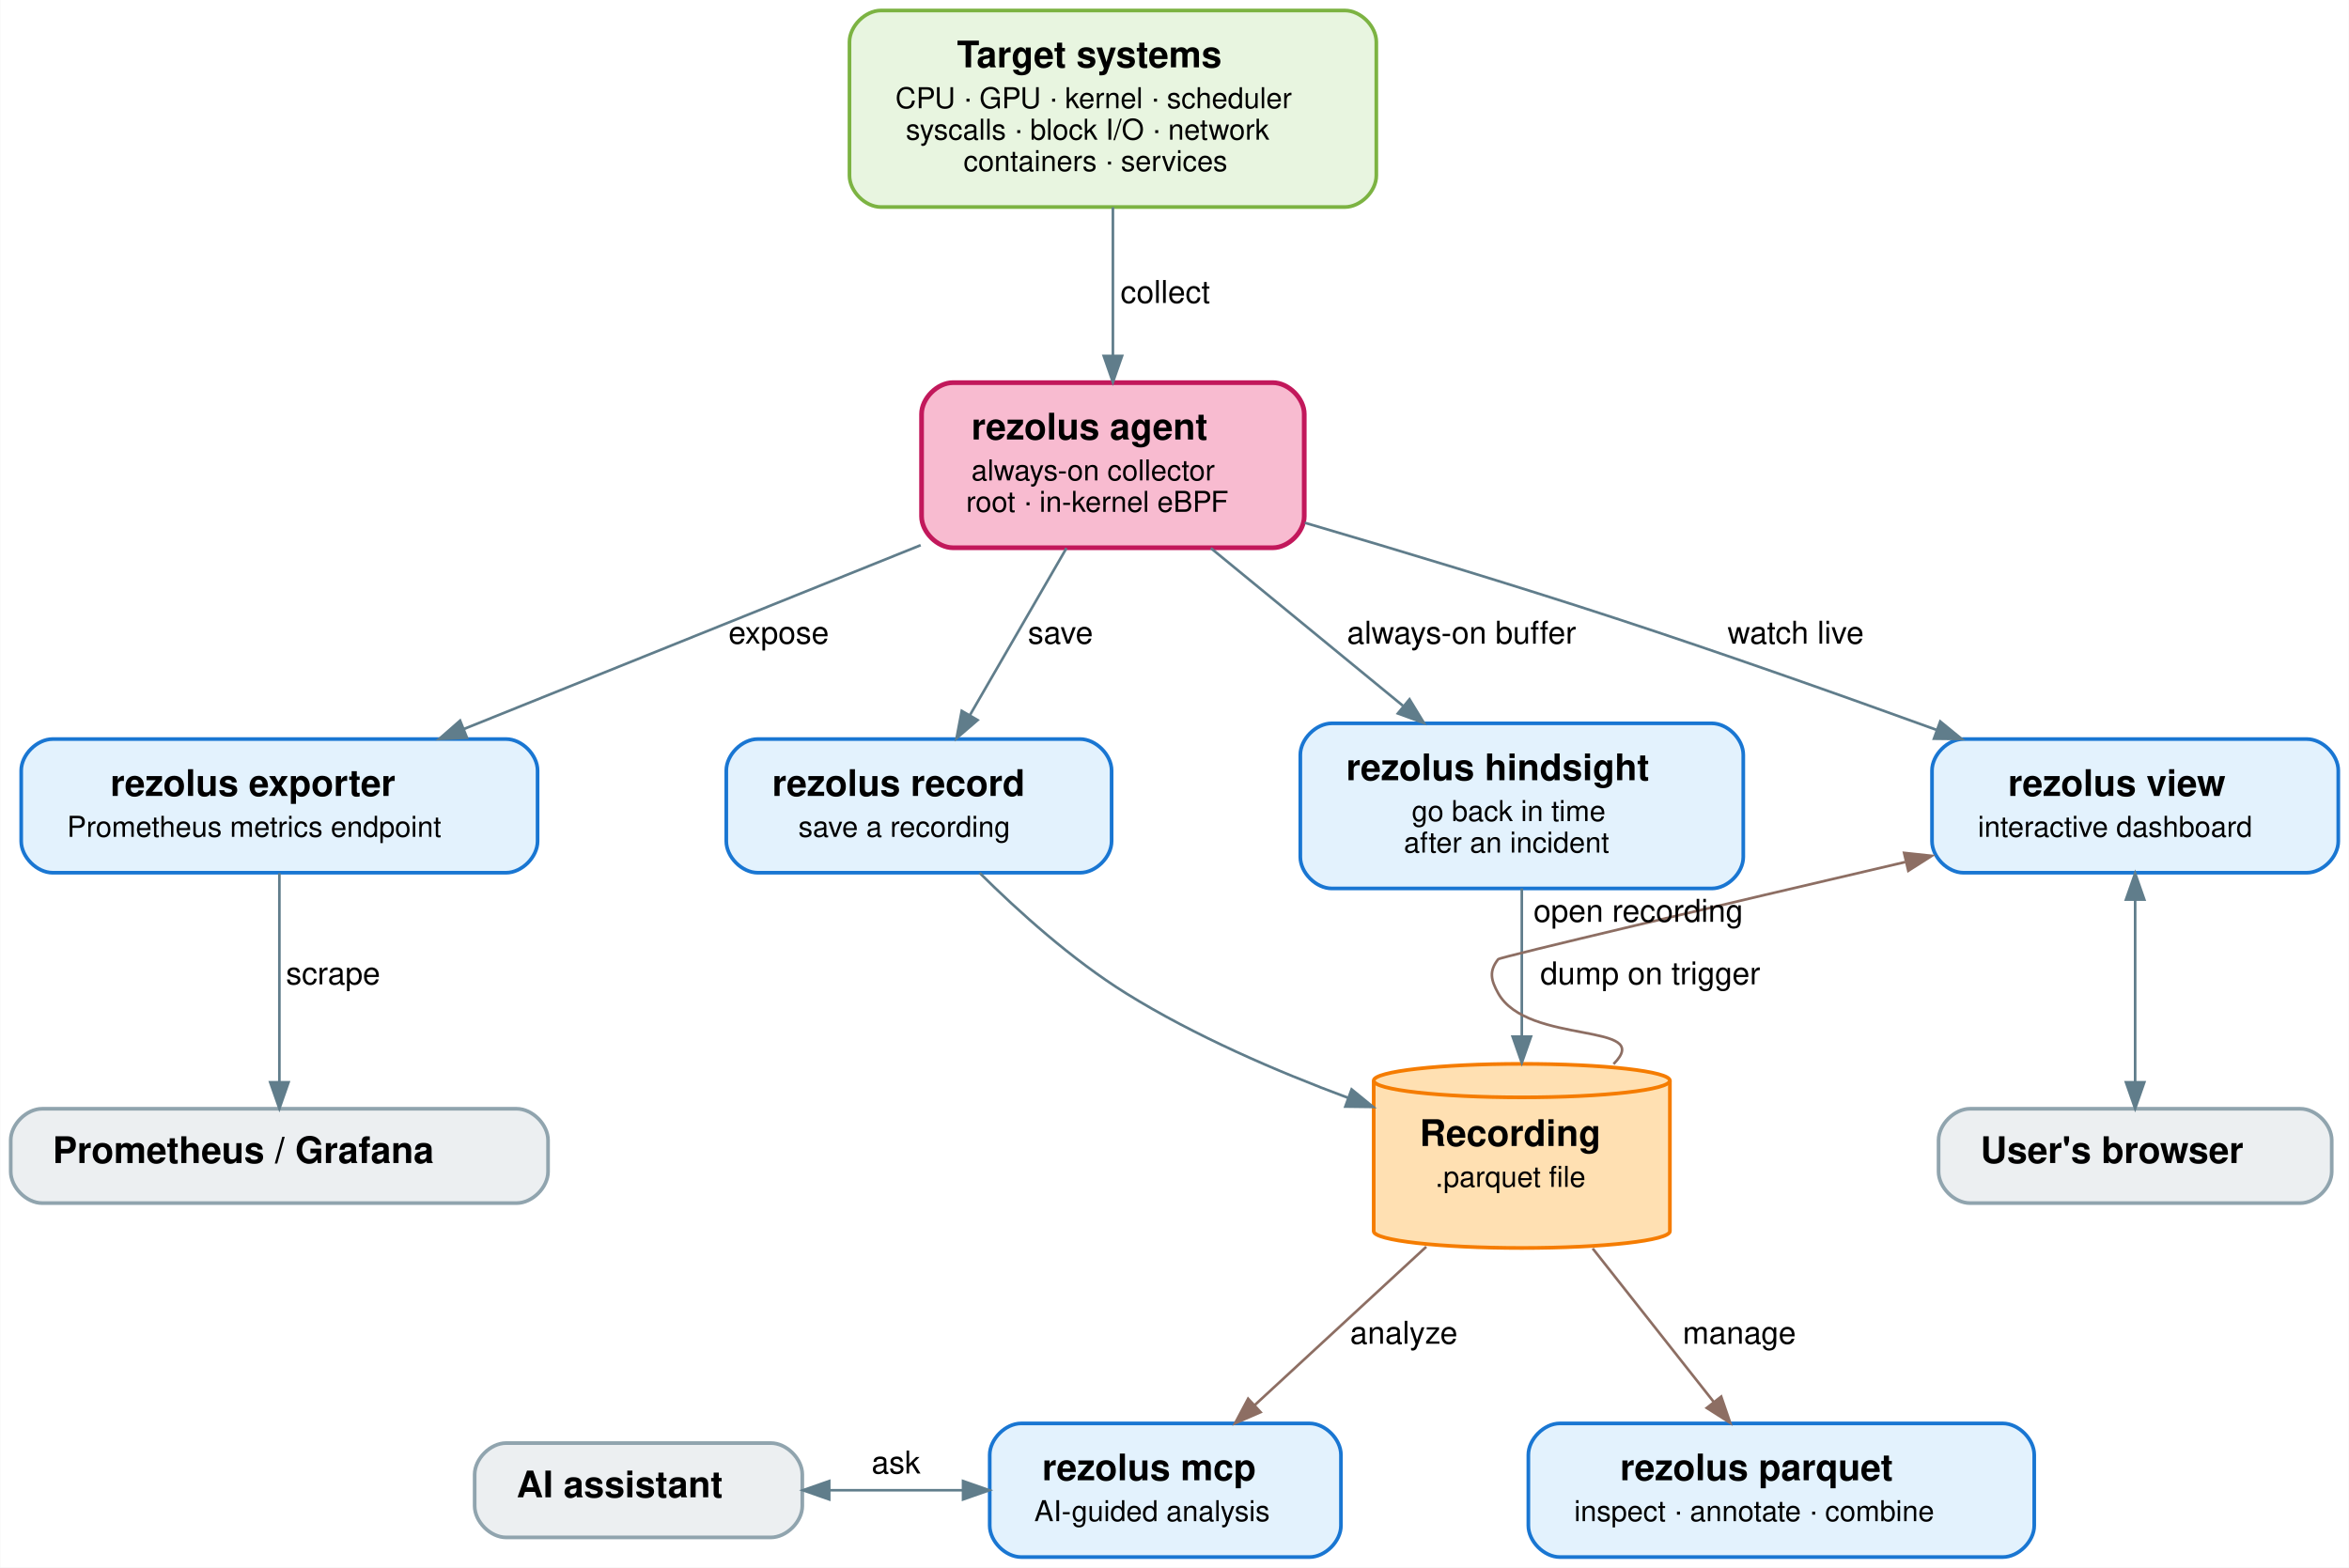
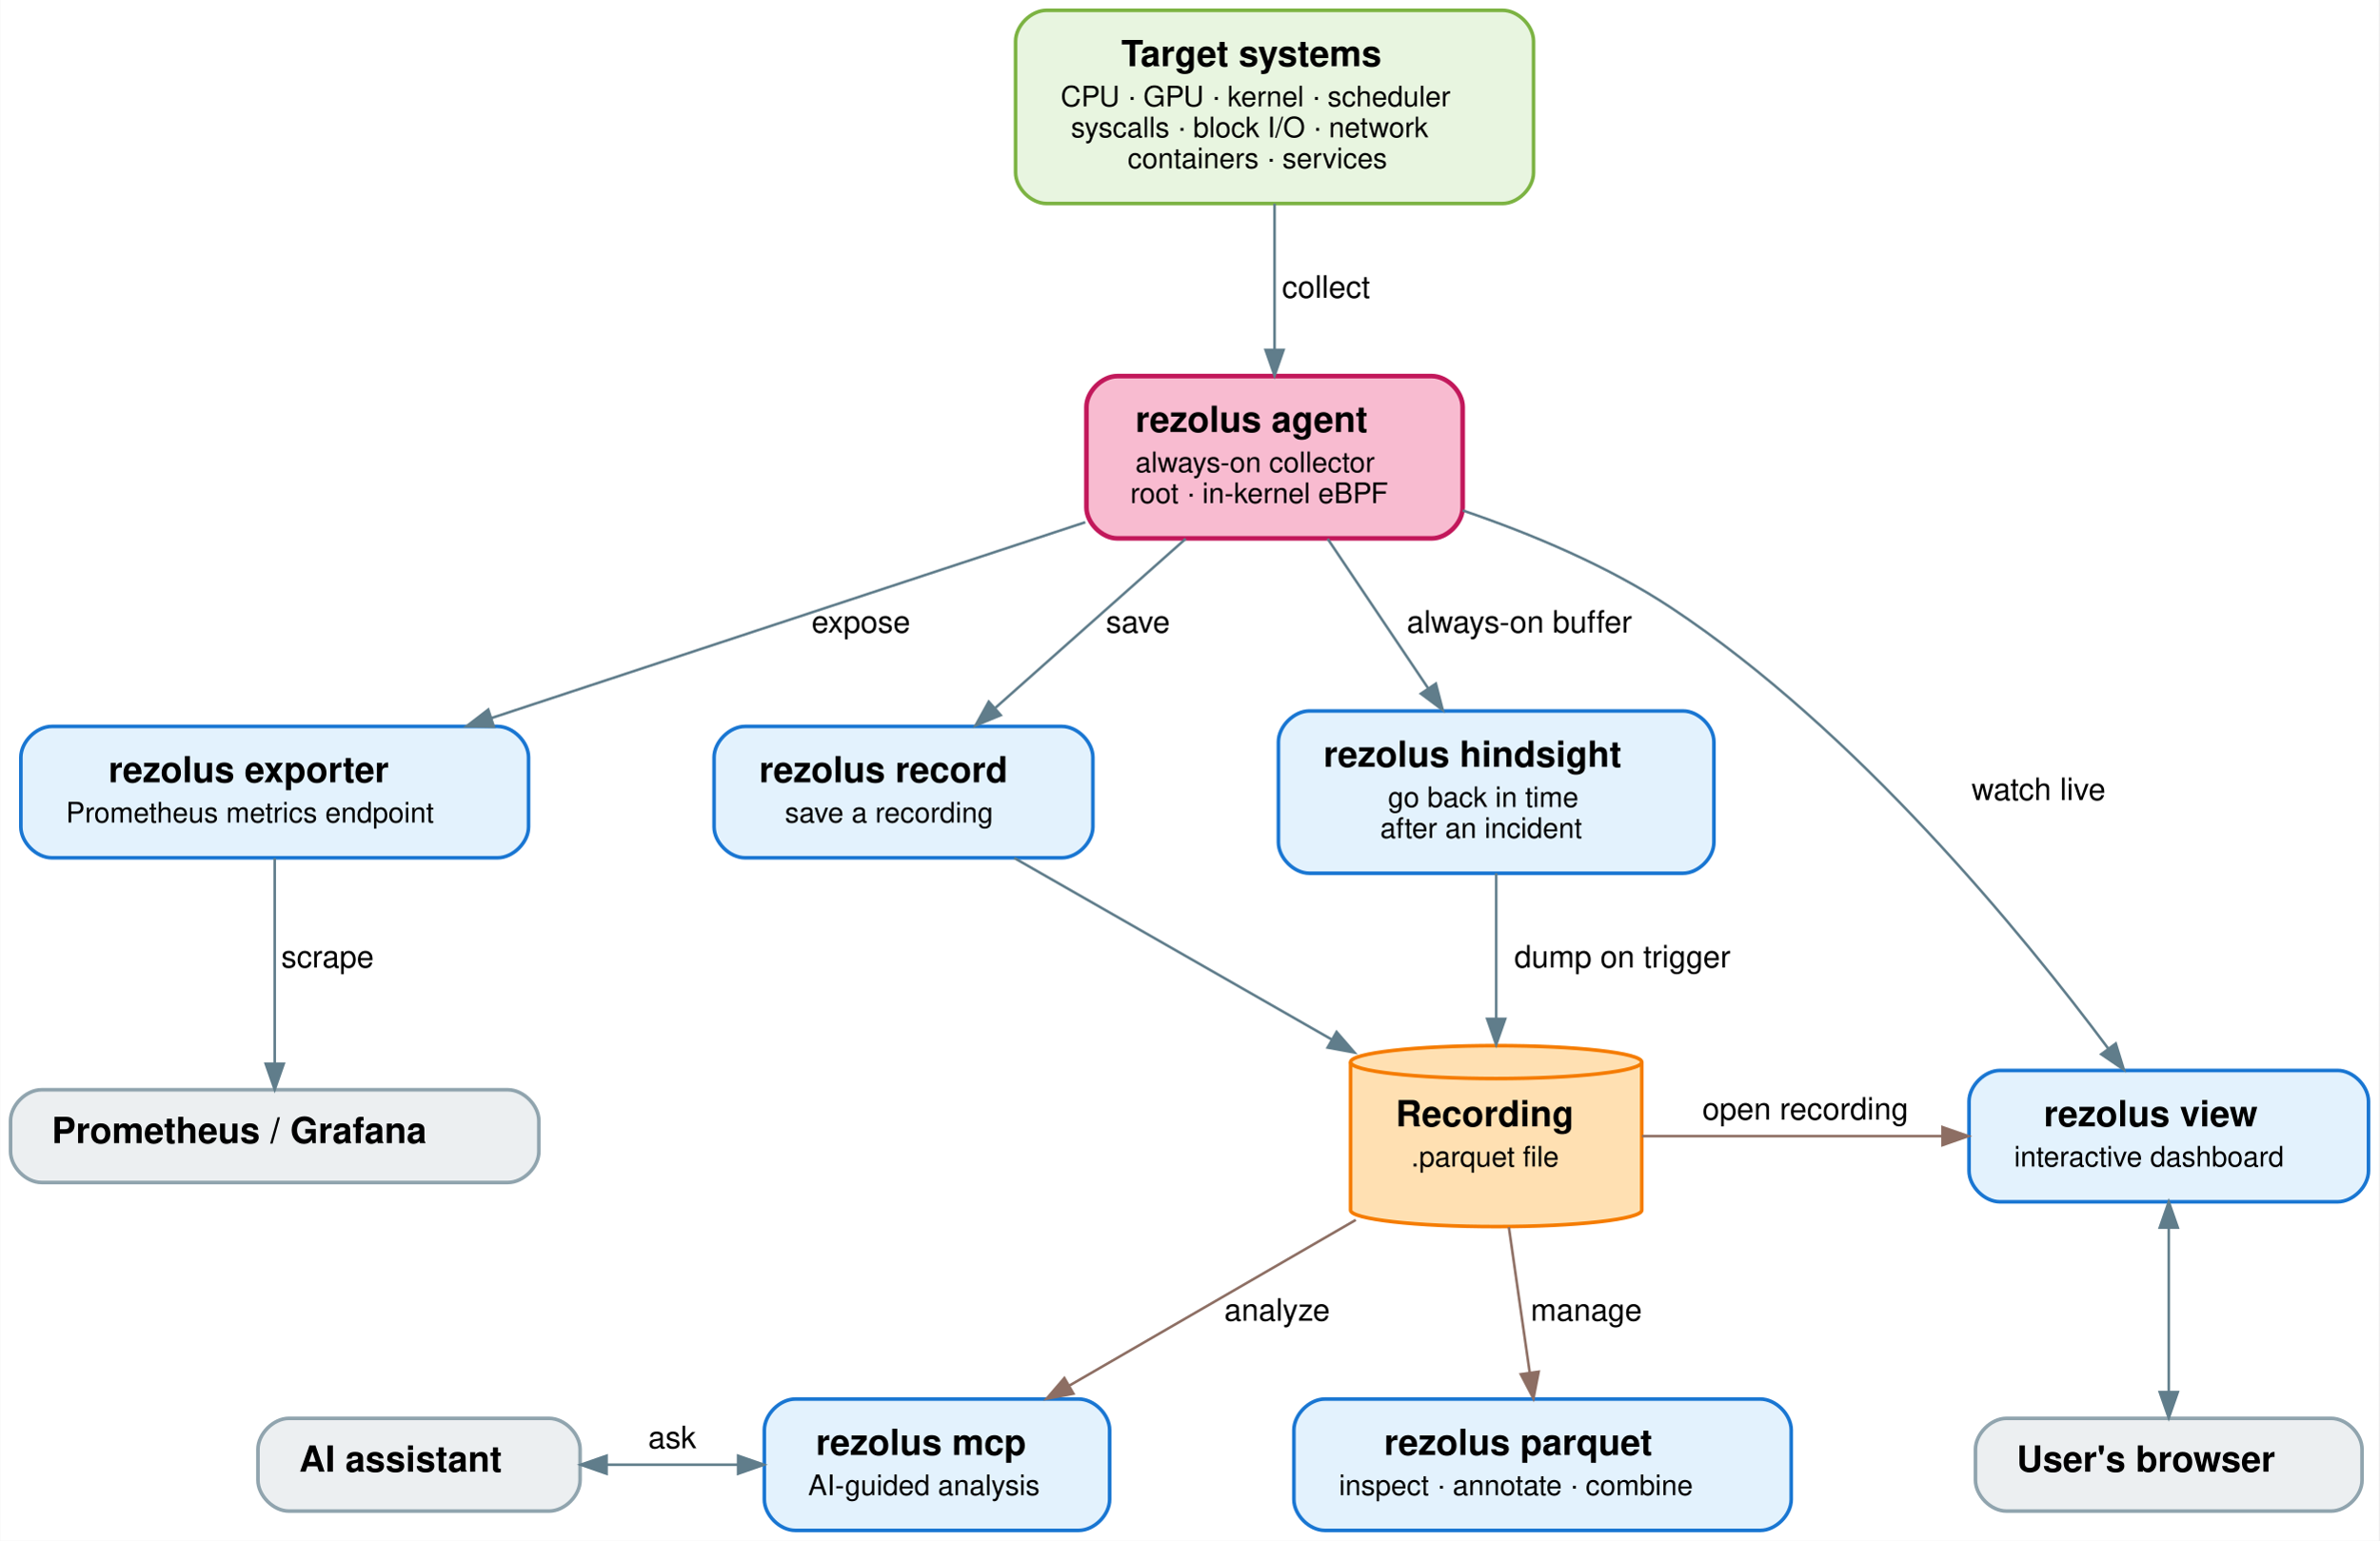
- <svg xmlns="http://www.w3.org/2000/svg" width="896pt" height="598pt" viewBox="0.00 0.00 896.00 598.12">
+ <svg xmlns="http://www.w3.org/2000/svg" width="923pt" height="598pt" viewBox="0.00 0.00 923.00 598.12">
  <g id="graph0" class="graph" transform="scale(1 1) rotate(0) translate(4 594.12)">
-     <polygon fill="white" stroke="transparent" points="-4,4 -4,-594.12 892,-594.12 892,4 -4,4" />
+     <polygon fill="white" stroke="transparent" points="-4,4 -4,-594.12 919,-594.12 919,4 -4,4" />
    <g id="node1" class="node">
-       <path fill="#e8f5e0" stroke="#7cb342" stroke-width="1.4" d="M509,-590.12C509,-590.12 332,-590.12 332,-590.12 326,-590.12 320,-584.12 320,-578.12 320,-578.12 320,-527.12 320,-527.12 320,-521.12 326,-515.12 332,-515.12 332,-515.12 509,-515.12 509,-515.12 515,-515.12 521,-521.12 521,-527.12 521,-527.12 521,-578.12 521,-578.12 521,-584.12 515,-590.12 509,-590.12" />
-       <text text-anchor="start" x="361" y="-568.42" font-family="Helvetica,sans-Serif" font-weight="bold" font-size="14.00">Target systems</text>
-       <text text-anchor="start" x="337.5" y="-552.83" font-family="Helvetica,sans-Serif" font-size="11.00">CPU · GPU · kernel · scheduler</text>
-       <text text-anchor="start" x="341.5" y="-540.83" font-family="Helvetica,sans-Serif" font-size="11.00">syscalls · block I/O · network</text>
-       <text text-anchor="start" x="363.5" y="-528.83" font-family="Helvetica,sans-Serif" font-size="11.00">containers · services</text>
+       <path fill="#e8f5e0" stroke="#7cb342" stroke-width="1.4" d="M579,-590.12C579,-590.12 402,-590.12 402,-590.12 396,-590.12 390,-584.12 390,-578.12 390,-578.12 390,-527.12 390,-527.12 390,-521.12 396,-515.12 402,-515.12 402,-515.12 579,-515.12 579,-515.12 585,-515.12 591,-521.12 591,-527.12 591,-527.12 591,-578.12 591,-578.12 591,-584.12 585,-590.12 579,-590.12" />
+       <text text-anchor="start" x="431" y="-568.42" font-family="Helvetica,sans-Serif" font-weight="bold" font-size="14.00">Target systems</text>
+       <text text-anchor="start" x="407.5" y="-552.83" font-family="Helvetica,sans-Serif" font-size="11.00">CPU · GPU · kernel · scheduler</text>
+       <text text-anchor="start" x="411.5" y="-540.83" font-family="Helvetica,sans-Serif" font-size="11.00">syscalls · block I/O · network</text>
+       <text text-anchor="start" x="433.5" y="-528.83" font-family="Helvetica,sans-Serif" font-size="11.00">containers · services</text>
    </g>
    <g id="node2" class="node">
-       <path fill="#f8bbd0" stroke="#c2185b" stroke-width="1.8" d="M481.5,-448.12C481.5,-448.12 359.5,-448.12 359.5,-448.12 353.5,-448.12 347.5,-442.12 347.5,-436.12 347.5,-436.12 347.5,-397.12 347.5,-397.12 347.5,-391.12 353.5,-385.12 359.5,-385.12 359.5,-385.12 481.5,-385.12 481.5,-385.12 487.5,-385.12 493.5,-391.12 493.5,-397.12 493.5,-397.12 493.5,-436.12 493.5,-436.12 493.5,-442.12 487.5,-448.12 481.5,-448.12" />
-       <text text-anchor="start" x="366.5" y="-426.43" font-family="Helvetica,sans-Serif" font-weight="bold" font-size="14.00">rezolus agent</text>
-       <text text-anchor="start" x="366.5" y="-410.82" font-family="Helvetica,sans-Serif" font-size="11.00">always-on collector</text>
-       <text text-anchor="start" x="364.5" y="-398.82" font-family="Helvetica,sans-Serif" font-size="11.00">root · in-kernel eBPF</text>
+       <path fill="#f8bbd0" stroke="#c2185b" stroke-width="1.8" d="M551.5,-448.12C551.5,-448.12 429.5,-448.12 429.5,-448.12 423.5,-448.12 417.5,-442.12 417.5,-436.12 417.5,-436.12 417.5,-397.12 417.5,-397.12 417.5,-391.12 423.5,-385.12 429.5,-385.12 429.5,-385.12 551.5,-385.12 551.5,-385.12 557.5,-385.12 563.5,-391.12 563.5,-397.12 563.5,-397.12 563.5,-436.12 563.5,-436.12 563.5,-442.12 557.5,-448.12 551.5,-448.12" />
+       <text text-anchor="start" x="436.5" y="-426.43" font-family="Helvetica,sans-Serif" font-weight="bold" font-size="14.00">rezolus agent</text>
+       <text text-anchor="start" x="436.5" y="-410.82" font-family="Helvetica,sans-Serif" font-size="11.00">always-on collector</text>
+       <text text-anchor="start" x="434.5" y="-398.82" font-family="Helvetica,sans-Serif" font-size="11.00">root · in-kernel eBPF</text>
    </g>
    <g id="edge8" class="edge">
-       <path fill="none" stroke="#607d8b" d="M420.5,-515.01C420.5,-497.52 420.5,-476.52 420.5,-458.51" />
-       <polygon fill="#607d8b" stroke="#607d8b" points="424,-458.3 420.5,-448.3 417,-458.3 424,-458.3" />
-       <text text-anchor="middle" x="440.5" y="-478.52" font-family="Helvetica,sans-Serif" font-size="12.00">collect</text>
+       <path fill="none" stroke="#607d8b" d="M490.5,-515.01C490.5,-497.52 490.5,-476.52 490.5,-458.51" />
+       <polygon fill="#607d8b" stroke="#607d8b" points="494,-458.3 490.5,-448.3 487,-458.3 494,-458.3" />
+       <text text-anchor="middle" x="510.5" y="-478.52" font-family="Helvetica,sans-Serif" font-size="12.00">collect</text>
    </g>
    <g id="node3" class="node">
      <path fill="#e3f2fd" stroke="#1976d2" stroke-width="1.4" d="M189,-312.12C189,-312.12 16,-312.12 16,-312.12 10,-312.12 4,-306.12 4,-300.12 4,-300.12 4,-273.12 4,-273.12 4,-267.12 10,-261.12 16,-261.12 16,-261.12 189,-261.12 189,-261.12 195,-261.12 201,-267.12 201,-273.12 201,-273.12 201,-300.12 201,-300.12 201,-306.12 195,-312.12 189,-312.12" />
      <text text-anchor="start" x="38" y="-290.43" font-family="Helvetica,sans-Serif" font-weight="bold" font-size="14.00">rezolus exporter</text>
      <text text-anchor="start" x="21.5" y="-274.82" font-family="Helvetica,sans-Serif" font-size="11.00">Prometheus metrics endpoint</text>
    </g>
    <g id="edge9" class="edge">
-       <path fill="none" stroke="#607d8b" d="M347.15,-386.1C294.74,-365 224.64,-336.79 172.91,-315.97" />
-       <polygon fill="#607d8b" stroke="#607d8b" points="174.06,-312.65 163.47,-312.17 171.44,-319.15 174.06,-312.65" />
-       <text text-anchor="middle" x="293" y="-348.52" font-family="Helvetica,sans-Serif" font-size="12.00">expose</text>
+       <path fill="none" stroke="#607d8b" d="M417.06,-391.4C351.39,-369.73 255.17,-337.99 186.46,-315.32" />
+       <polygon fill="#607d8b" stroke="#607d8b" points="187.55,-312 176.96,-312.19 185.36,-318.64 187.55,-312" />
+       <text text-anchor="middle" x="330" y="-348.52" font-family="Helvetica,sans-Serif" font-size="12.00">expose</text>
    </g>
    <g id="node4" class="node">
-       <path fill="#e3f2fd" stroke="#1976d2" stroke-width="1.4" d="M876,-312.12C876,-312.12 745,-312.12 745,-312.12 739,-312.12 733,-306.12 733,-300.12 733,-300.12 733,-273.12 733,-273.12 733,-267.12 739,-261.12 745,-261.12 745,-261.12 876,-261.12 876,-261.12 882,-261.12 888,-267.12 888,-273.12 888,-273.12 888,-300.12 888,-300.12 888,-306.12 882,-312.12 876,-312.12" />
-       <text text-anchor="start" x="762" y="-290.43" font-family="Helvetica,sans-Serif" font-weight="bold" font-size="14.00">rezolus view</text>
-       <text text-anchor="start" x="750.5" y="-274.82" font-family="Helvetica,sans-Serif" font-size="11.00">interactive dashboard</text>
+       <path fill="#e3f2fd" stroke="#1976d2" stroke-width="1.4" d="M903,-178.56C903,-178.56 772,-178.56 772,-178.56 766,-178.56 760,-172.56 760,-166.56 760,-166.56 760,-139.56 760,-139.56 760,-133.56 766,-127.56 772,-127.56 772,-127.56 903,-127.56 903,-127.56 909,-127.56 915,-133.56 915,-139.56 915,-139.56 915,-166.56 915,-166.56 915,-172.56 909,-178.56 903,-178.56" />
+       <text text-anchor="start" x="789" y="-156.86" font-family="Helvetica,sans-Serif" font-weight="bold" font-size="14.00">rezolus view</text>
+       <text text-anchor="start" x="777.5" y="-141.26" font-family="Helvetica,sans-Serif" font-size="11.00">interactive dashboard</text>
    </g>
    <g id="edge10" class="edge">
-       <path fill="none" stroke="#607d8b" d="M493.71,-394.65C529.64,-384.12 573.48,-370.91 612.5,-358.12 653.09,-344.83 697.95,-328.96 734.69,-315.64" />
-       <polygon fill="#607d8b" stroke="#607d8b" points="736.14,-318.84 744.34,-312.14 733.74,-312.26 736.14,-318.84" />
-       <text text-anchor="middle" x="681" y="-348.52" font-family="Helvetica,sans-Serif" font-size="12.00">watch live</text>
+       <path fill="none" stroke="#607d8b" d="M563.52,-395.96C590.28,-386.84 620,-374.36 644.5,-358.12 716.29,-310.55 780.89,-231.49 814.04,-187.03" />
+       <polygon fill="#607d8b" stroke="#607d8b" points="816.93,-189.01 820.06,-178.89 811.3,-184.85 816.93,-189.01" />
+       <text text-anchor="middle" x="787" y="-283.52" font-family="Helvetica,sans-Serif" font-size="12.00">watch live</text>
    </g>
    <g id="node5" class="node">
      <path fill="#e3f2fd" stroke="#1976d2" stroke-width="1.4" d="M408,-312.12C408,-312.12 285,-312.12 285,-312.12 279,-312.12 273,-306.12 273,-300.12 273,-300.12 273,-273.12 273,-273.12 273,-267.12 279,-261.12 285,-261.12 285,-261.12 408,-261.12 408,-261.12 414,-261.12 420,-267.12 420,-273.12 420,-273.12 420,-300.12 420,-300.12 420,-306.12 414,-312.12 408,-312.12" />
      <text text-anchor="start" x="290.5" y="-290.43" font-family="Helvetica,sans-Serif" font-weight="bold" font-size="14.00">rezolus record</text>
      <text text-anchor="start" x="300.5" y="-274.82" font-family="Helvetica,sans-Serif" font-size="11.00">save a recording</text>
    </g>
    <g id="edge11" class="edge">
-       <path fill="none" stroke="#607d8b" d="M402.78,-384.97C391.65,-365.72 377.3,-340.91 365.88,-321.14" />
-       <polygon fill="#607d8b" stroke="#607d8b" points="368.89,-319.36 360.86,-312.46 362.83,-322.87 368.89,-319.36" />
-       <text text-anchor="middle" x="400.5" y="-348.52" font-family="Helvetica,sans-Serif" font-size="12.00">save</text>
+       <path fill="none" stroke="#607d8b" d="M456.01,-384.97C433.68,-365.12 404.67,-339.33 382.12,-319.29" />
+       <polygon fill="#607d8b" stroke="#607d8b" points="384.24,-316.49 374.44,-312.46 379.59,-321.72 384.24,-316.49" />
+       <text text-anchor="middle" x="437.5" y="-348.52" font-family="Helvetica,sans-Serif" font-size="12.00">save</text>
    </g>
    <g id="node6" class="node">
      <path fill="#e3f2fd" stroke="#1976d2" stroke-width="1.4" d="M649,-318.12C649,-318.12 504,-318.12 504,-318.12 498,-318.12 492,-312.12 492,-306.12 492,-306.12 492,-267.12 492,-267.12 492,-261.12 498,-255.12 504,-255.12 504,-255.12 649,-255.12 649,-255.12 655,-255.12 661,-261.12 661,-267.12 661,-267.12 661,-306.12 661,-306.12 661,-312.12 655,-318.12 649,-318.12" />
      <text text-anchor="start" x="509.5" y="-296.43" font-family="Helvetica,sans-Serif" font-weight="bold" font-size="14.00">rezolus hindsight</text>
      <text text-anchor="start" x="534.5" y="-280.82" font-family="Helvetica,sans-Serif" font-size="11.00">go back in time</text>
      <text text-anchor="start" x="531.5" y="-268.82" font-family="Helvetica,sans-Serif" font-size="11.00">after an incident</text>
    </g>
    <g id="edge12" class="edge">
-       <path fill="none" stroke="#607d8b" d="M457.87,-384.97C479.88,-366.9 507.88,-343.93 531.15,-324.83" />
-       <polygon fill="#607d8b" stroke="#607d8b" points="533.66,-327.3 539.17,-318.26 529.22,-321.89 533.66,-327.3" />
-       <text text-anchor="middle" x="553.5" y="-348.52" font-family="Helvetica,sans-Serif" font-size="12.00">always-on buffer</text>
+       <path fill="none" stroke="#607d8b" d="M511.1,-384.97C522.82,-367.52 537.62,-345.49 550.18,-326.8" />
+       <polygon fill="#607d8b" stroke="#607d8b" points="553.1,-328.73 555.77,-318.48 547.29,-324.83 553.1,-328.73" />
+       <text text-anchor="middle" x="585.5" y="-348.52" font-family="Helvetica,sans-Serif" font-size="12.00">always-on buffer</text>
    </g>
    <g id="node10" class="node">
      <path fill="#eceff1" stroke="#90a4ae" stroke-width="1.4" d="M193,-171.06C193,-171.06 12,-171.06 12,-171.06 6,-171.06 0,-165.06 0,-159.06 0,-159.06 0,-147.06 0,-147.06 0,-141.06 6,-135.06 12,-135.06 12,-135.06 193,-135.06 193,-135.06 199,-135.06 205,-141.06 205,-147.06 205,-147.06 205,-159.06 205,-159.06 205,-165.06 199,-171.06 193,-171.06" />
      <text text-anchor="start" x="16" y="-150.36" font-family="Helvetica,sans-Serif" font-weight="bold" font-size="14.00">Prometheus / Grafana</text>
    </g>
    <g id="edge13" class="edge">
      <path fill="none" stroke="#607d8b" d="M102.5,-260.88C102.5,-238.26 102.5,-204.86 102.5,-181.45" />
      <polygon fill="#607d8b" stroke="#607d8b" points="106,-181.16 102.5,-171.16 99,-181.16 106,-181.16" />
      <text text-anchor="middle" x="123" y="-218.53" font-family="Helvetica,sans-Serif" font-size="12.00">scrape</text>
    </g>
    <g id="node11" class="node">
-       <path fill="#eceff1" stroke="#90a4ae" stroke-width="1.4" d="M873.5,-171.06C873.5,-171.06 747.5,-171.06 747.5,-171.06 741.5,-171.06 735.5,-165.06 735.5,-159.06 735.5,-159.06 735.5,-147.06 735.5,-147.06 735.5,-141.06 741.5,-135.06 747.5,-135.06 747.5,-135.06 873.5,-135.06 873.5,-135.06 879.5,-135.06 885.5,-141.06 885.5,-147.06 885.5,-147.06 885.5,-159.06 885.5,-159.06 885.5,-165.06 879.5,-171.06 873.5,-171.06" />
-       <text text-anchor="start" x="751.5" y="-150.36" font-family="Helvetica,sans-Serif" font-weight="bold" font-size="14.00">User's browser</text>
+       <path fill="#eceff1" stroke="#90a4ae" stroke-width="1.4" d="M900.5,-43.5C900.5,-43.5 774.5,-43.5 774.5,-43.5 768.5,-43.5 762.5,-37.5 762.5,-31.5 762.5,-31.5 762.5,-19.5 762.5,-19.5 762.5,-13.5 768.5,-7.5 774.5,-7.5 774.5,-7.5 900.5,-7.5 900.5,-7.5 906.5,-7.5 912.5,-13.5 912.5,-19.5 912.5,-19.5 912.5,-31.5 912.5,-31.5 912.5,-37.5 906.5,-43.5 900.5,-43.5" />
+       <text text-anchor="start" x="778.5" y="-22.8" font-family="Helvetica,sans-Serif" font-weight="bold" font-size="14.00">User's browser</text>
    </g>
    <g id="edge19" class="edge">
-       <path fill="none" stroke="#607d8b" d="M810.5,-250.78C810.5,-229.01 810.5,-201.37 810.5,-181.22" />
-       <polygon fill="#607d8b" stroke="#607d8b" points="807,-250.88 810.5,-260.88 814,-250.88 807,-250.88" />
-       <polygon fill="#607d8b" stroke="#607d8b" points="814,-181.16 810.5,-171.16 807,-181.16 814,-181.16" />
+       <path fill="none" stroke="#607d8b" d="M837.5,-117.43C837.5,-97.4 837.5,-72.54 837.5,-53.88" />
+       <polygon fill="#607d8b" stroke="#607d8b" points="834,-117.55 837.5,-127.55 841,-117.55 834,-117.55" />
+       <polygon fill="#607d8b" stroke="#607d8b" points="841,-53.69 837.5,-43.69 834,-53.69 841,-53.69" />
    </g>
    <g id="node9" class="node">
      <path fill="#ffe0b2" stroke="#f57c00" stroke-width="1.4" d="M633,-181.8C633,-185.33 607.68,-188.19 576.5,-188.19 545.32,-188.19 520,-185.33 520,-181.8 520,-181.8 520,-124.32 520,-124.32 520,-120.8 545.32,-117.94 576.5,-117.94 607.68,-117.94 633,-120.8 633,-124.32 633,-124.32 633,-181.8 633,-181.8" />
      <path fill="none" stroke="#f57c00" stroke-width="1.4" d="M633,-181.8C633,-178.28 607.68,-175.41 576.5,-175.41 545.32,-175.41 520,-178.28 520,-181.8" />
      <text text-anchor="start" x="537.5" y="-156.86" font-family="Helvetica,sans-Serif" font-weight="bold" font-size="14.00">Recording</text>
      <text text-anchor="start" x="543.5" y="-141.26" font-family="Helvetica,sans-Serif" font-size="11.00">.parquet file</text>
    </g>
    <g id="edge14" class="edge">
-       <path fill="none" stroke="#607d8b" d="M369.65,-261.05C384.54,-246.28 404.9,-227.94 425.5,-215.12 451.7,-198.83 483.01,-185.33 510.3,-175.2" />
-       <polygon fill="#607d8b" stroke="#607d8b" points="511.57,-178.46 519.77,-171.76 509.18,-171.89 511.57,-178.46" />
+       <path fill="none" stroke="#607d8b" d="M389.49,-261.03C424.18,-241.19 473.5,-212.98 512.79,-190.51" />
+       <polygon fill="#607d8b" stroke="#607d8b" points="514.57,-193.52 521.52,-185.51 511.1,-187.44 514.57,-193.52" />
    </g>
    <g id="edge15" class="edge">
      <path fill="none" stroke="#607d8b" d="M576.5,-255.11C576.5,-238.33 576.5,-217.2 576.5,-198.61" />
      <polygon fill="#607d8b" stroke="#607d8b" points="580,-198.59 576.5,-188.59 573,-198.59 580,-198.59" />
      <text text-anchor="middle" x="625.5" y="-218.53" font-family="Helvetica,sans-Serif" font-size="12.00">dump on trigger</text>
    </g>
    <g id="node7" class="node">
-       <path fill="#e3f2fd" stroke="#1976d2" stroke-width="1.4" d="M495.5,-51C495.5,-51 385.5,-51 385.5,-51 379.5,-51 373.5,-45 373.5,-39 373.5,-39 373.5,-12 373.5,-12 373.5,-6 379.5,0 385.5,0 385.5,0 495.5,0 495.5,0 501.5,0 507.5,-6 507.5,-12 507.5,-12 507.5,-39 507.5,-39 507.5,-45 501.5,-51 495.5,-51" />
-       <text text-anchor="start" x="393.5" y="-29.3" font-family="Helvetica,sans-Serif" font-weight="bold" font-size="14.00">rezolus mcp</text>
-       <text text-anchor="start" x="390.5" y="-13.7" font-family="Helvetica,sans-Serif" font-size="11.00">AI-guided analysis</text>
+       <path fill="#e3f2fd" stroke="#1976d2" stroke-width="1.4" d="M414.5,-51C414.5,-51 304.5,-51 304.5,-51 298.5,-51 292.5,-45 292.5,-39 292.5,-39 292.5,-12 292.5,-12 292.5,-6 298.5,0 304.5,0 304.5,0 414.5,0 414.5,0 420.5,0 426.5,-6 426.5,-12 426.5,-12 426.5,-39 426.5,-39 426.5,-45 420.5,-51 414.5,-51" />
+       <text text-anchor="start" x="312.5" y="-29.3" font-family="Helvetica,sans-Serif" font-weight="bold" font-size="14.00">rezolus mcp</text>
+       <text text-anchor="start" x="309.5" y="-13.7" font-family="Helvetica,sans-Serif" font-size="11.00">AI-guided analysis</text>
    </g>
    <g id="node8" class="node">
-       <path fill="#e3f2fd" stroke="#1976d2" stroke-width="1.4" d="M760,-51C760,-51 591,-51 591,-51 585,-51 579,-45 579,-39 579,-39 579,-12 579,-12 579,-6 585,0 591,0 591,0 760,0 760,0 766,0 772,-6 772,-12 772,-12 772,-39 772,-39 772,-45 766,-51 760,-51" />
-       <text text-anchor="start" x="614" y="-29.3" font-family="Helvetica,sans-Serif" font-weight="bold" font-size="14.00">rezolus parquet</text>
-       <text text-anchor="start" x="596.5" y="-13.7" font-family="Helvetica,sans-Serif" font-size="11.00">inspect · annotate · combine</text>
+       <path fill="#e3f2fd" stroke="#1976d2" stroke-width="1.4" d="M679,-51C679,-51 510,-51 510,-51 504,-51 498,-45 498,-39 498,-39 498,-12 498,-12 498,-6 504,0 510,0 510,0 679,0 679,0 685,0 691,-6 691,-12 691,-12 691,-39 691,-39 691,-45 685,-51 679,-51" />
+       <text text-anchor="start" x="533" y="-29.3" font-family="Helvetica,sans-Serif" font-weight="bold" font-size="14.00">rezolus parquet</text>
+       <text text-anchor="start" x="515.5" y="-13.7" font-family="Helvetica,sans-Serif" font-size="11.00">inspect · annotate · combine</text>
    </g>
    <g id="edge16" class="edge">
-       <path fill="none" stroke="#8d6e63" d="M611.5,-188.12C627.72,-204.35 578.7,-195.1 567.5,-215.12 564.68,-220.17 563.92,-223.59 567.5,-228.12 568.14,-228.93 653.44,-249 722.79,-265.2" />
-       <polygon fill="#8d6e63" stroke="#8d6e63" points="722.36,-268.69 732.9,-267.56 723.96,-261.87 722.36,-268.69" />
-       <text text-anchor="middle" x="620.95" y="-242.4" font-family="Helvetica,sans-Serif" font-size="12.00">open recording</text>
+       <path fill="none" stroke="#8d6e63" d="M633.13,-153.06C667.13,-153.06 711.09,-153.06 749.53,-153.06" />
+       <polygon fill="#8d6e63" stroke="#8d6e63" points="749.69,-156.56 759.69,-153.06 749.69,-149.56 749.69,-156.56" />
+       <text text-anchor="middle" x="696.5" y="-159.46" font-family="Helvetica,sans-Serif" font-size="12.00">open recording</text>
    </g>
    <g id="edge17" class="edge">
-       <path fill="none" stroke="#8d6e63" d="M540.05,-118.41C519.68,-99.61 494.45,-76.31 474.49,-57.88" />
-       <polygon fill="#8d6e63" stroke="#8d6e63" points="476.84,-55.29 467.12,-51.08 472.09,-60.43 476.84,-55.29" />
-       <text text-anchor="middle" x="531.5" y="-81.4" font-family="Helvetica,sans-Serif" font-size="12.00">analyze</text>
+       <path fill="none" stroke="#8d6e63" d="M522.02,-120.54C487.91,-100.8 444.23,-75.53 410.75,-56.15" />
+       <polygon fill="#8d6e63" stroke="#8d6e63" points="412.44,-53.09 402.03,-51.11 408.93,-59.15 412.44,-53.09" />
+       <text text-anchor="middle" x="491.5" y="-81.4" font-family="Helvetica,sans-Serif" font-size="12.00">analyze</text>
    </g>
    <g id="edge18" class="edge">
-       <path fill="none" stroke="#8d6e63" d="M603.55,-117.75C617.95,-99.49 635.56,-77.15 649.76,-59.15" />
-       <polygon fill="#8d6e63" stroke="#8d6e63" points="652.57,-61.23 656.01,-51.21 647.07,-56.9 652.57,-61.23" />
-       <text text-anchor="middle" x="659.5" y="-81.4" font-family="Helvetica,sans-Serif" font-size="12.00">manage</text>
+       <path fill="none" stroke="#8d6e63" d="M581.42,-117.75C583.94,-100.15 587.01,-78.76 589.54,-61.11" />
+       <polygon fill="#8d6e63" stroke="#8d6e63" points="593,-61.61 590.96,-51.21 586.07,-60.62 593,-61.61" />
+       <text text-anchor="middle" x="611.5" y="-81.4" font-family="Helvetica,sans-Serif" font-size="12.00">manage</text>
    </g>
    <g id="node12" class="node">
-       <path fill="#eceff1" stroke="#90a4ae" stroke-width="1.4" d="M290,-43.5C290,-43.5 189,-43.5 189,-43.5 183,-43.5 177,-37.5 177,-31.5 177,-31.5 177,-19.5 177,-19.5 177,-13.5 183,-7.5 189,-7.5 189,-7.5 290,-7.5 290,-7.5 296,-7.5 302,-13.5 302,-19.5 302,-19.5 302,-31.5 302,-31.5 302,-37.5 296,-43.5 290,-43.5" />
-       <text text-anchor="start" x="193" y="-22.8" font-family="Helvetica,sans-Serif" font-weight="bold" font-size="14.00">AI assistant</text>
+       <path fill="#eceff1" stroke="#90a4ae" stroke-width="1.4" d="M209,-43.5C209,-43.5 108,-43.5 108,-43.5 102,-43.5 96,-37.5 96,-31.5 96,-31.5 96,-19.5 96,-19.5 96,-13.5 102,-7.5 108,-7.5 108,-7.5 209,-7.5 209,-7.5 215,-7.5 221,-13.5 221,-19.5 221,-19.5 221,-31.5 221,-31.5 221,-37.5 215,-43.5 209,-43.5" />
+       <text text-anchor="start" x="112" y="-22.8" font-family="Helvetica,sans-Serif" font-weight="bold" font-size="14.00">AI assistant</text>
    </g>
    <g id="edge20" class="edge">
-       <path fill="none" stroke="#607d8b" d="M312.5,-25.5C328.96,-25.5 346.48,-25.5 363.11,-25.5" />
-       <polygon fill="#607d8b" stroke="#607d8b" points="312.27,-22 302.27,-25.5 312.27,-29 312.27,-22" />
-       <polygon fill="#607d8b" stroke="#607d8b" points="363.33,-29 373.33,-25.5 363.33,-22 363.33,-29" />
-       <text text-anchor="middle" x="337.75" y="-31.9" font-family="Helvetica,sans-Serif" font-size="12.00">ask</text>
+       <path fill="none" stroke="#607d8b" d="M231.5,-25.5C247.96,-25.5 265.48,-25.5 282.11,-25.5" />
+       <polygon fill="#607d8b" stroke="#607d8b" points="231.27,-22 221.27,-25.5 231.27,-29 231.27,-22" />
+       <polygon fill="#607d8b" stroke="#607d8b" points="282.33,-29 292.33,-25.5 282.33,-22 282.33,-29" />
+       <text text-anchor="middle" x="256.75" y="-31.9" font-family="Helvetica,sans-Serif" font-size="12.00">ask</text>
    </g>
  </g>
</svg>
